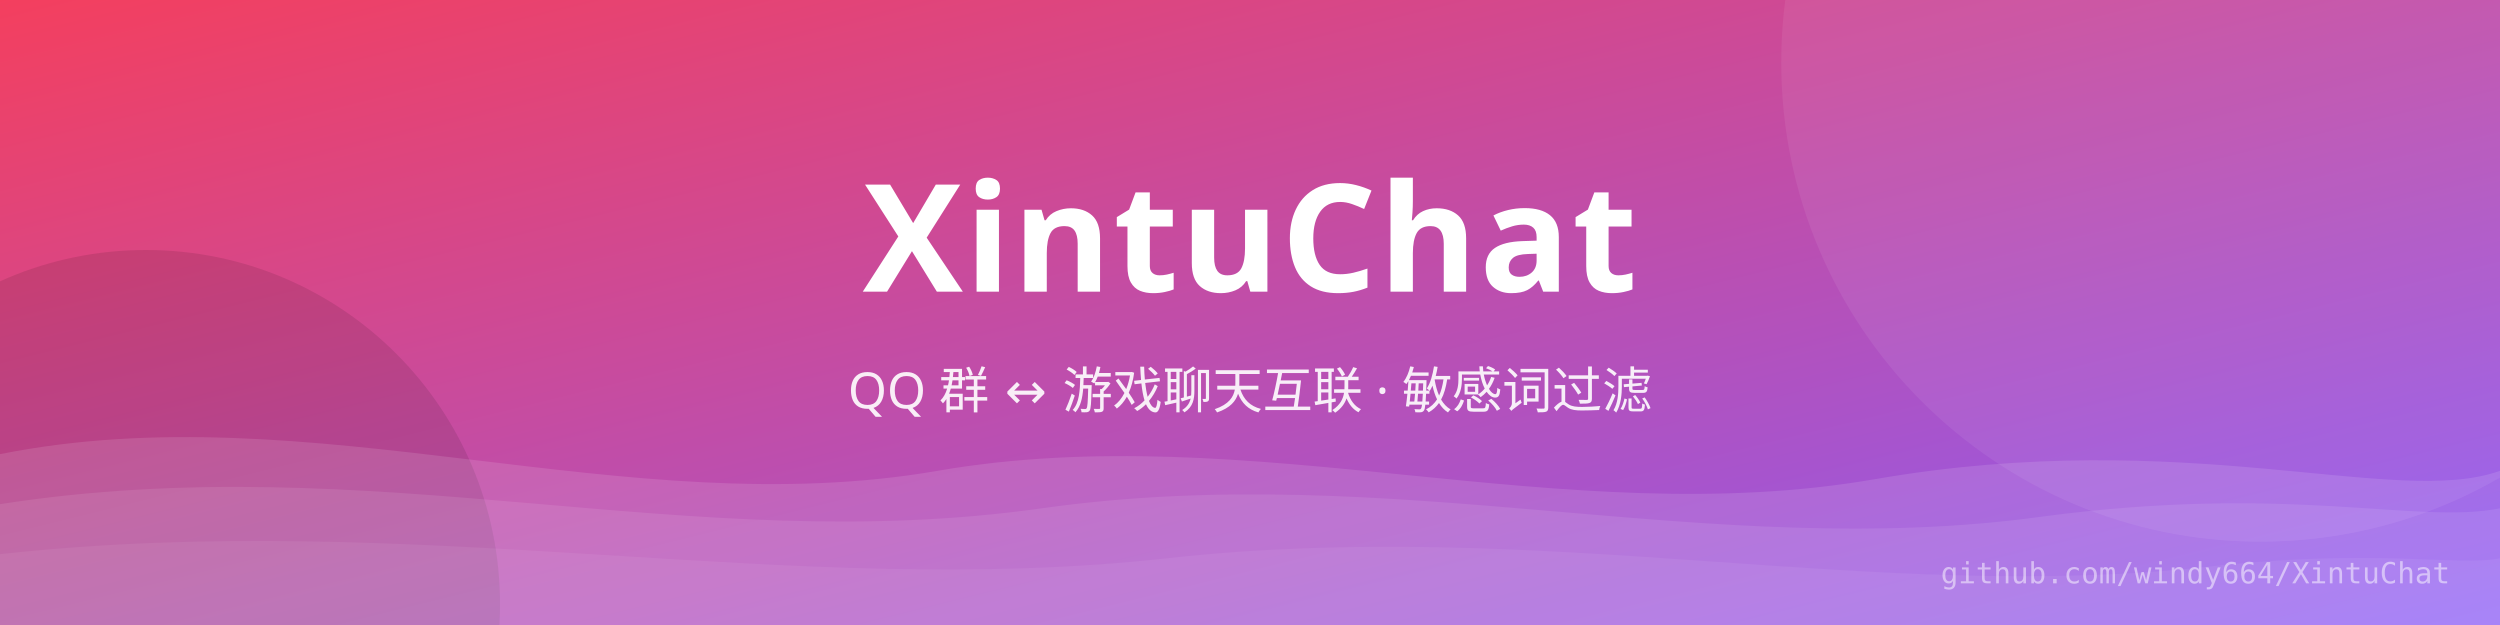
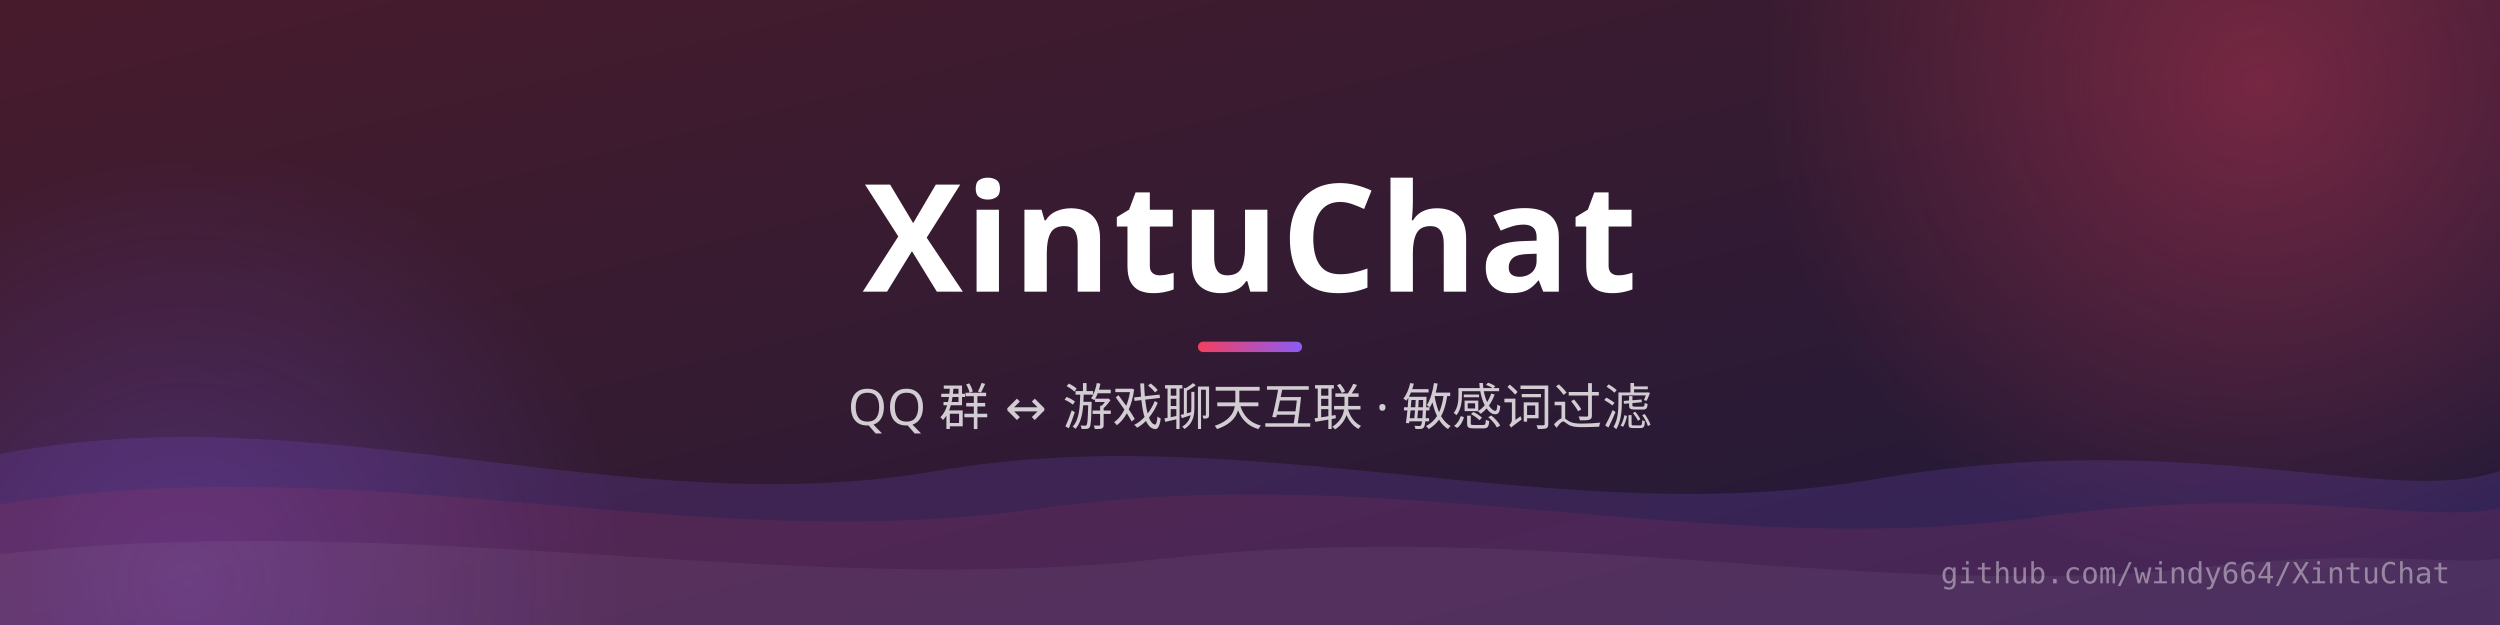
<svg xmlns="http://www.w3.org/2000/svg" width="1200" height="300" viewBox="0 0 1200 300" role="img" aria-label="XintuChat">
  <defs>
    <linearGradient id="bg" x1="0" y1="0" x2="1" y2="1">
+       <stop offset="0" stop-color="#481b2c" />
+       <stop offset="1" stop-color="#1d1a39" />
+     </linearGradient>
+     <radialGradient id="glow1" cx="0.5" cy="0.5" r="0.5">
+       <stop offset="0" stop-color="#f43f5e" stop-opacity="0.35" />
+       <stop offset="1" stop-color="#f43f5e" stop-opacity="0" />
+     </radialGradient>
+     <radialGradient id="glow2" cx="0.5" cy="0.5" r="0.5">
+       <stop offset="0" stop-color="#8b5cf6" stop-opacity="0.28" />
+       <stop offset="1" stop-color="#8b5cf6" stop-opacity="0" />
+     </radialGradient>
+     <linearGradient id="accent" x1="0" y1="0" x2="1" y2="0">
      <stop offset="0" stop-color="#f43f5e" />
      <stop offset="1" stop-color="#8b5cf6" />
    </linearGradient>
  </defs>
  <rect width="1200" height="300" fill="url(#bg)" />
-   <circle cx="1085" cy="30" r="230" fill="#ffffff" opacity="0.07" />
-   <circle cx="70" cy="290" r="170" fill="#000000" opacity="0.10" />
-   <path d="M0,218 C150,188 300,252 450,226 C600,200 750,256 900,230 C1050,204 1150,244 1200,226 L1200,300 L0,300 Z" fill="#ffffff" opacity="0.12" />
-   <path d="M0,242 C180,214 330,268 500,244 C670,220 820,270 980,248 C1100,232 1160,252 1200,244 L1200,300 L0,300 Z" fill="#ffffff" opacity="0.09" />
-   <path d="M0,266 C200,244 380,288 560,268 C740,248 900,290 1060,272 C1140,263 1180,272 1200,268 L1200,300 L0,300 Z" fill="#ffffff" opacity="0.06" />
+   <circle cx="1085" cy="40" r="240" fill="url(#glow1)" />
+   <circle cx="90" cy="280" r="210" fill="url(#glow2)" />
+   <path d="M0,218 C150,188 300,252 450,226 C600,200 750,256 900,230 C1050,204 1150,244 1200,226 L1200,300 L0,300 Z" fill="#8b5cf6" opacity="0.16" />
+   <path d="M0,242 C180,214 330,268 500,244 C670,220 820,270 980,248 C1100,232 1160,252 1200,244 L1200,300 L0,300 Z" fill="#f43f5e" opacity="0.1" />
+   <path d="M0,266 C200,244 380,288 560,268 C740,248 900,290 1060,272 C1140,263 1180,272 1200,268 L1200,300 L0,300 Z" fill="#ffffff" opacity="0.05" />
  <text x="600" y="140" text-anchor="middle" font-family="'Segoe UI','PingFang SC','Noto Sans SC','Microsoft YaHei',sans-serif" font-size="72" font-weight="700" fill="#ffffff" letter-spacing="1">XintuChat</text>
-   <text x="600" y="196" text-anchor="middle" font-family="'Segoe UI','PingFang SC','Noto Sans SC','Microsoft YaHei',sans-serif" font-size="24" fill="#ffffff" opacity="0.9">QQ 群 ↔ 游戏聊天互联 · 敏感词过滤</text>
-   <text x="1176" y="280" text-anchor="end" font-family="ui-monospace,'Cascadia Code',Consolas,monospace" font-size="14" fill="#ffffff" opacity="0.5">github.com/windy664/XintuChat</text>
+   <rect x="575" y="164" width="50" height="5" rx="2.5" fill="url(#accent)" />
+   <text x="600" y="204" text-anchor="middle" font-family="'Segoe UI','PingFang SC','Noto Sans SC','Microsoft YaHei',sans-serif" font-size="24" fill="#ffffff" opacity="0.78">QQ 群 ↔ 游戏聊天互联 · 敏感词过滤</text>
+   <text x="1176" y="280" text-anchor="end" font-family="ui-monospace,'Cascadia Code',Consolas,monospace" font-size="14" fill="#ffffff" opacity="0.42">github.com/windy664/XintuChat</text>
</svg>
